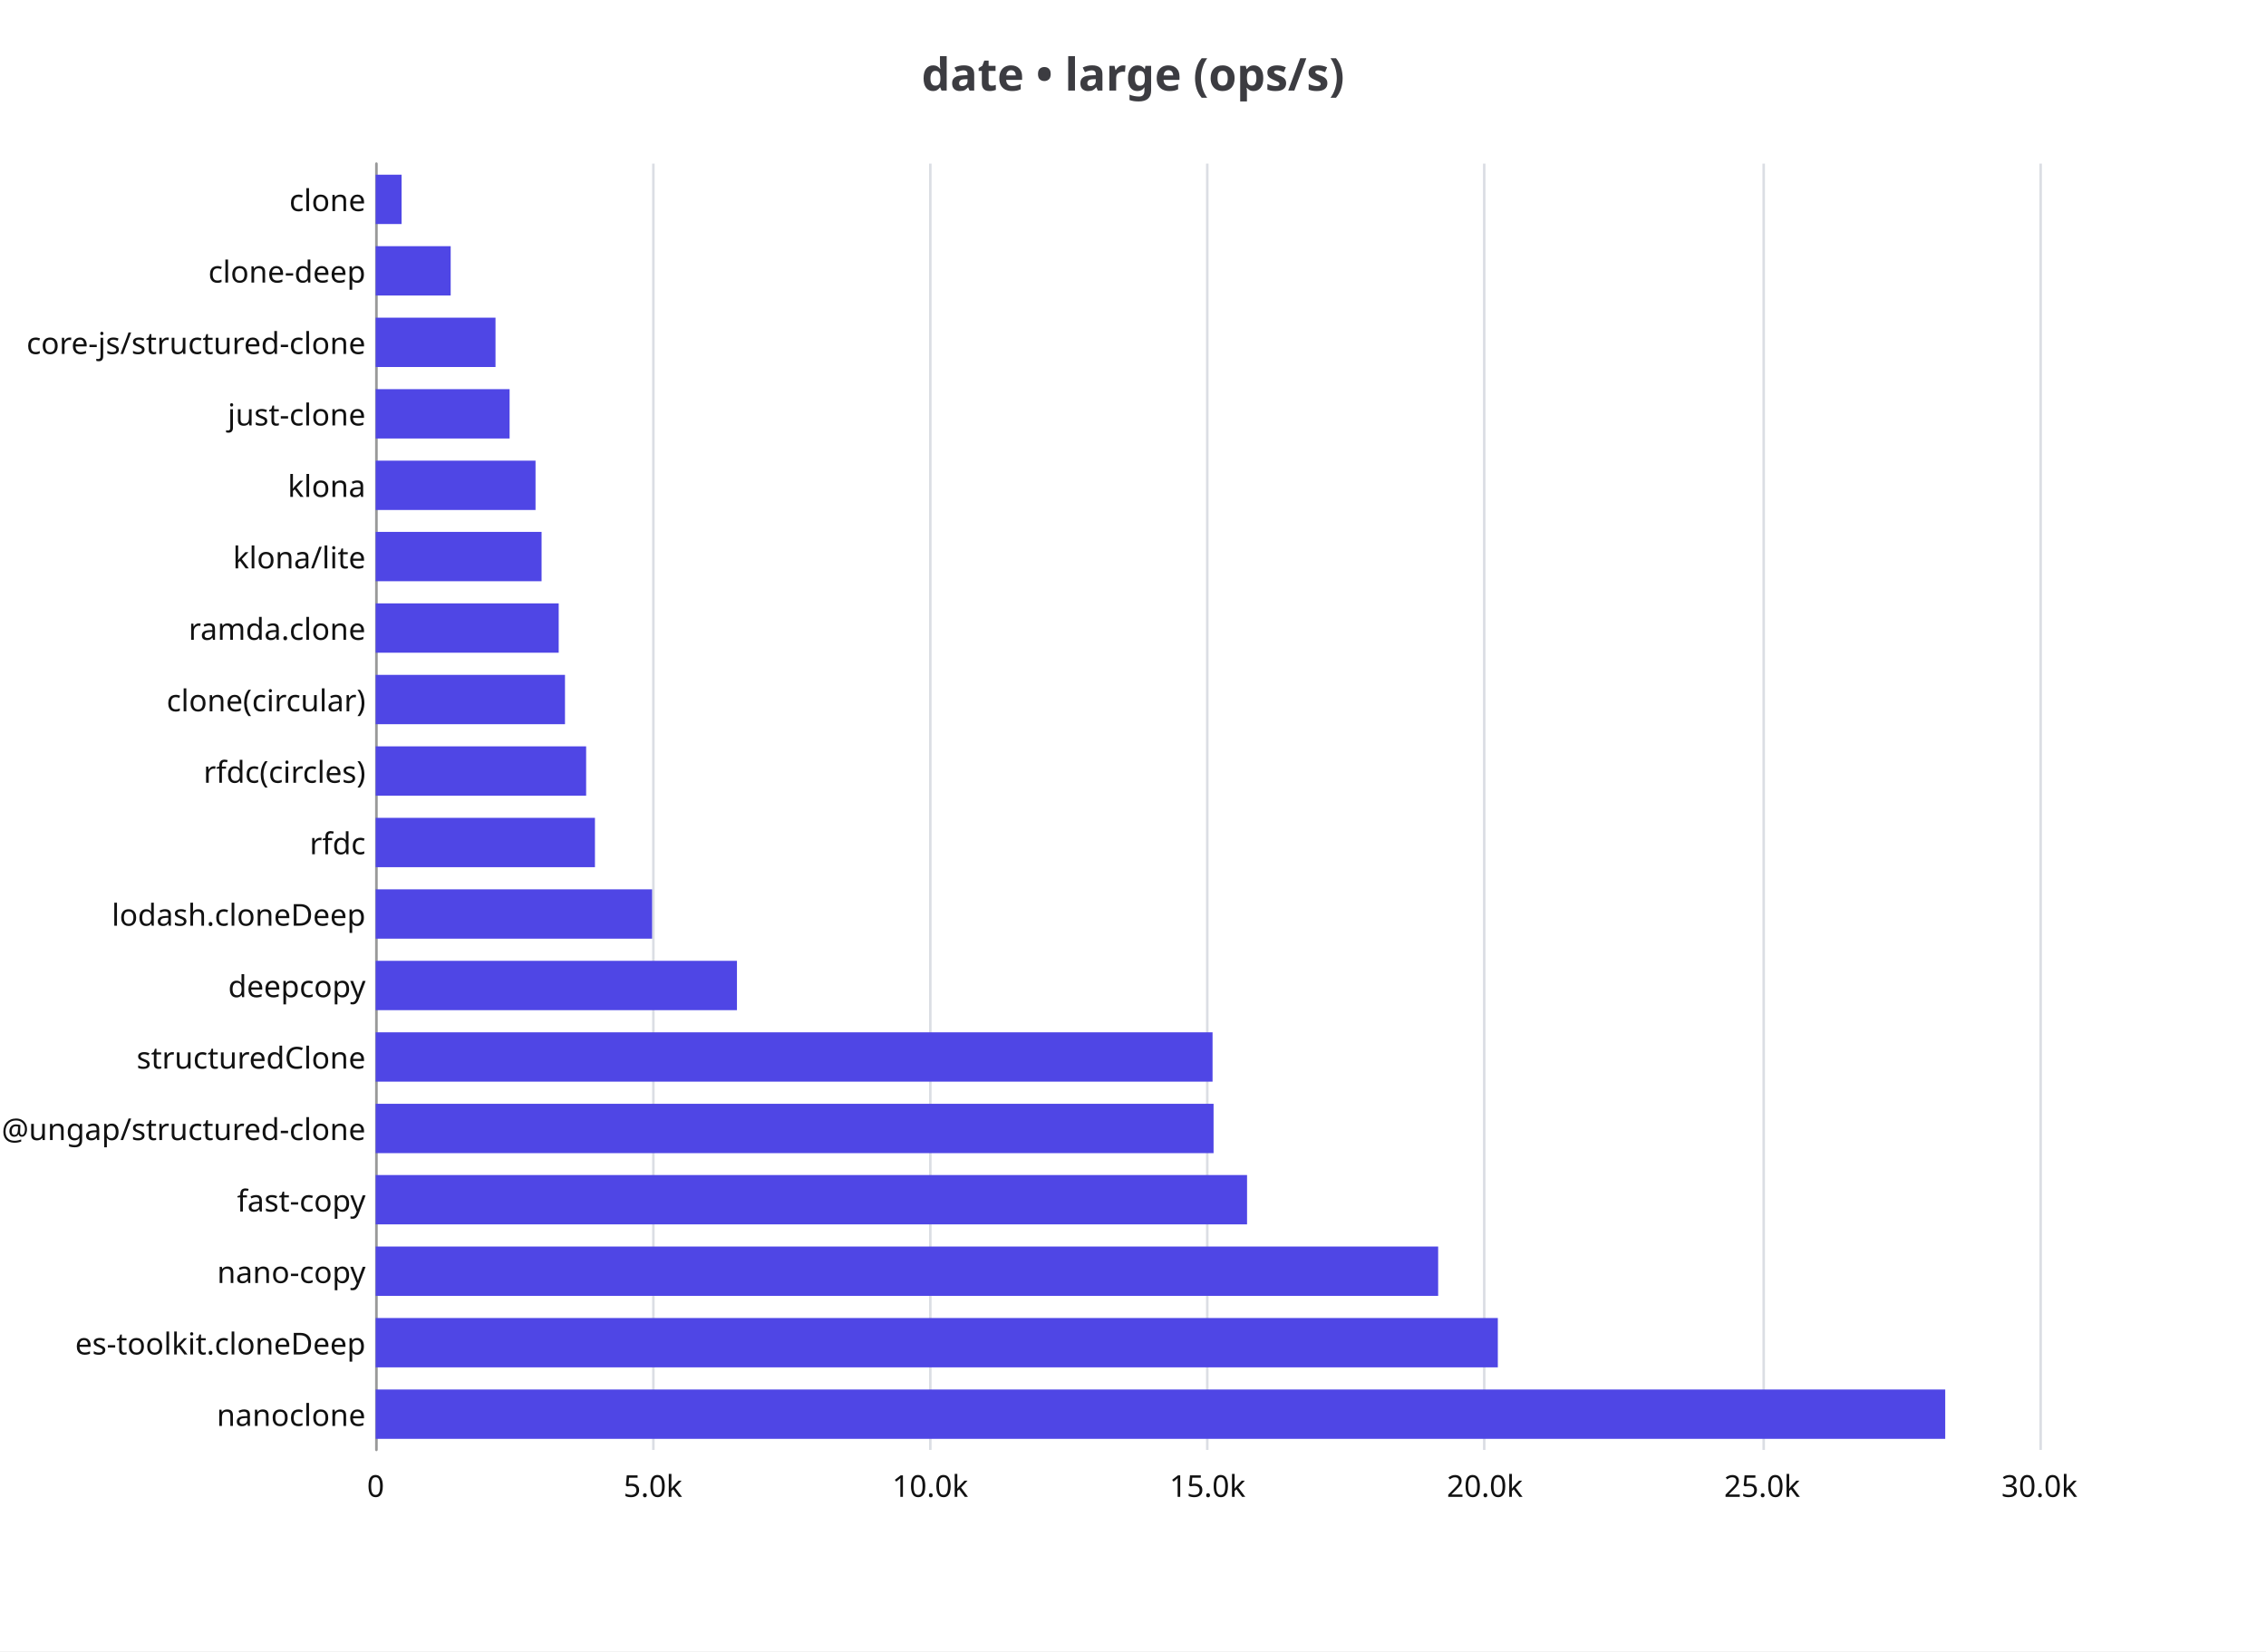
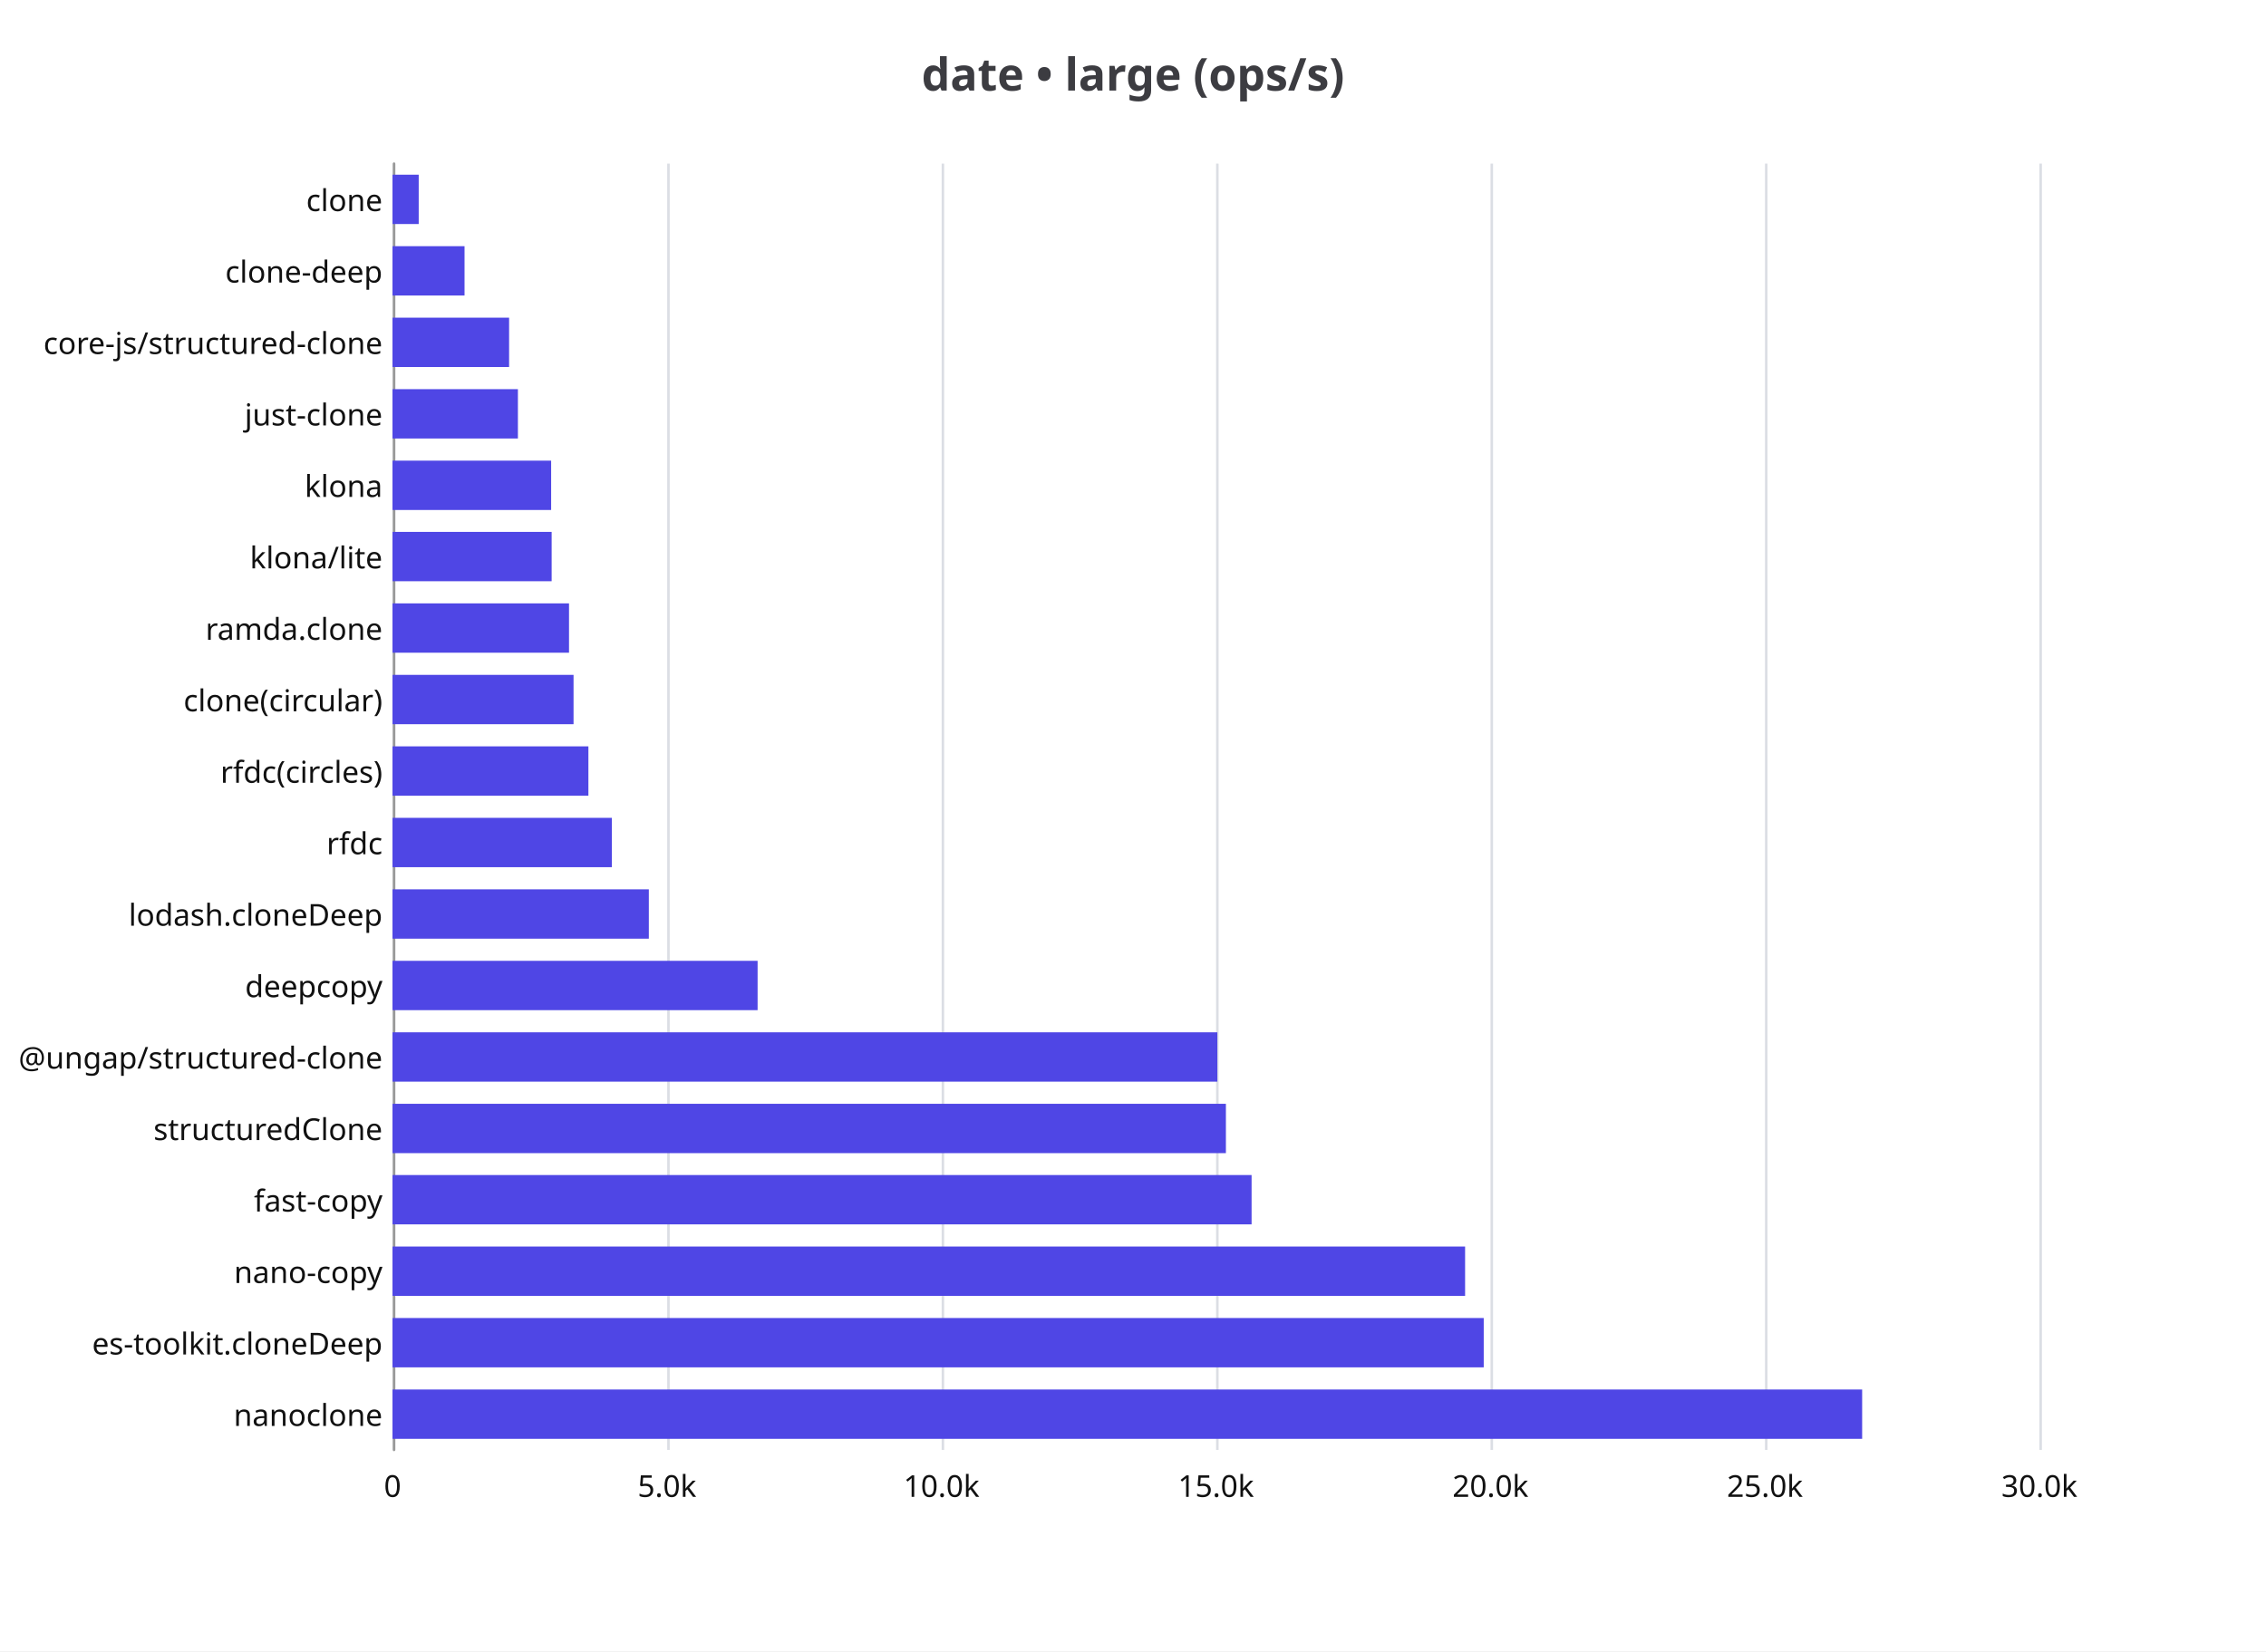
<svg xmlns="http://www.w3.org/2000/svg" width="900" height="656" version="1.1" baseProfile="full" viewBox="0 0 900 656">
  <rect width="900" height="656" x="0" y="0" fill="#ffffff" />
-   <path d="M149.5 65L149.5 576" fill="none" pointer-events="visible" stroke="#dbdee4" class="zr7-cls-14" />
-   <path d="M259.5 65L259.5 576" fill="none" pointer-events="visible" stroke="#dbdee4" class="zr7-cls-14" />
-   <path d="M369.5 65L369.5 576" fill="none" pointer-events="visible" stroke="#dbdee4" class="zr7-cls-14" />
-   <path d="M479.5 65L479.5 576" fill="none" pointer-events="visible" stroke="#dbdee4" class="zr7-cls-14" />
-   <path d="M589.5 65L589.5 576" fill="none" pointer-events="visible" stroke="#dbdee4" class="zr7-cls-14" />
-   <path d="M700.5 65L700.5 576" fill="none" pointer-events="visible" stroke="#dbdee4" class="zr7-cls-14" />
+   <path d="M156.5 65L156.5 576" fill="none" pointer-events="visible" stroke="#dbdee4" class="zr7-cls-14" />
+   <path d="M265.5 65L265.5 576" fill="none" pointer-events="visible" stroke="#dbdee4" class="zr7-cls-14" />
+   <path d="M374.5 65L374.5 576" fill="none" pointer-events="visible" stroke="#dbdee4" class="zr7-cls-14" />
+   <path d="M483.5 65L483.5 576" fill="none" pointer-events="visible" stroke="#dbdee4" class="zr7-cls-14" />
+   <path d="M592.5 65L592.5 576" fill="none" pointer-events="visible" stroke="#dbdee4" class="zr7-cls-14" />
+   <path d="M701.5 65L701.5 576" fill="none" pointer-events="visible" stroke="#dbdee4" class="zr7-cls-14" />
  <path d="M810.5 65L810.5 576" fill="none" pointer-events="visible" stroke="#dbdee4" class="zr7-cls-14" />
-   <path d="M149.5 576L149.5 65" fill="none" pointer-events="visible" stroke="#999" stroke-linecap="round" class="zr7-cls-14" />
-   <text dominant-baseline="central" text-anchor="end" style="font-size:12px;font-family:Microsoft YaHei;" xml:space="preserve" transform="translate(145.2 561.8056)" fill="#111">  nanoclone</text>
-   <text dominant-baseline="central" text-anchor="end" style="font-size:12px;font-family:Microsoft YaHei;" xml:space="preserve" transform="translate(145.2 533.4167)" fill="#111">  es-toolkit.cloneDeep</text>
-   <text dominant-baseline="central" text-anchor="end" style="font-size:12px;font-family:Microsoft YaHei;" xml:space="preserve" transform="translate(145.2 505.0278)" fill="#111">  nano-copy</text>
-   <text dominant-baseline="central" text-anchor="end" style="font-size:12px;font-family:Microsoft YaHei;" xml:space="preserve" transform="translate(145.2 476.6389)" fill="#111">  fast-copy</text>
-   <text dominant-baseline="central" text-anchor="end" style="font-size:12px;font-family:Microsoft YaHei;" xml:space="preserve" transform="translate(145.2 448.25)" fill="#111">  @ungap/structured-clone</text>
-   <text dominant-baseline="central" text-anchor="end" style="font-size:12px;font-family:Microsoft YaHei;" xml:space="preserve" transform="translate(145.2 419.8611)" fill="#111">  structuredClone</text>
-   <text dominant-baseline="central" text-anchor="end" style="font-size:12px;font-family:Microsoft YaHei;" xml:space="preserve" transform="translate(145.2 391.4722)" fill="#111">  deepcopy</text>
-   <text dominant-baseline="central" text-anchor="end" style="font-size:12px;font-family:Microsoft YaHei;" xml:space="preserve" transform="translate(145.2 363.0833)" fill="#111">  lodash.cloneDeep</text>
-   <text dominant-baseline="central" text-anchor="end" style="font-size:12px;font-family:Microsoft YaHei;" xml:space="preserve" transform="translate(145.2 334.6944)" fill="#111">  rfdc</text>
-   <text dominant-baseline="central" text-anchor="end" style="font-size:12px;font-family:Microsoft YaHei;" xml:space="preserve" transform="translate(145.2 306.3056)" fill="#111">  rfdc(circles)</text>
-   <text dominant-baseline="central" text-anchor="end" style="font-size:12px;font-family:Microsoft YaHei;" xml:space="preserve" transform="translate(145.2 277.9167)" fill="#111">  clone(circular)</text>
-   <text dominant-baseline="central" text-anchor="end" style="font-size:12px;font-family:Microsoft YaHei;" xml:space="preserve" transform="translate(145.2 249.5278)" fill="#111">  ramda.clone</text>
-   <text dominant-baseline="central" text-anchor="end" style="font-size:12px;font-family:Microsoft YaHei;" xml:space="preserve" transform="translate(145.2 221.1389)" fill="#111">  klona/lite</text>
-   <text dominant-baseline="central" text-anchor="end" style="font-size:12px;font-family:Microsoft YaHei;" xml:space="preserve" transform="translate(145.2 192.75)" fill="#111">  klona</text>
-   <text dominant-baseline="central" text-anchor="end" style="font-size:12px;font-family:Microsoft YaHei;" xml:space="preserve" transform="translate(145.2 164.3611)" fill="#111">  just-clone</text>
-   <text dominant-baseline="central" text-anchor="end" style="font-size:12px;font-family:Microsoft YaHei;" xml:space="preserve" transform="translate(145.2 135.9722)" fill="#111">  core-js/structured-clone</text>
-   <text dominant-baseline="central" text-anchor="end" style="font-size:12px;font-family:Microsoft YaHei;" xml:space="preserve" transform="translate(145.2 107.5833)" fill="#111">  clone-deep</text>
-   <text dominant-baseline="central" text-anchor="end" style="font-size:12px;font-family:Microsoft YaHei;" xml:space="preserve" transform="translate(145.2 79.1944)" fill="#111">  clone</text>
-   <text dominant-baseline="central" text-anchor="middle" style="font-size:12px;font-family:Microsoft YaHei;" y="6" transform="translate(149.2 584)" fill="#111">0</text>
-   <text dominant-baseline="central" text-anchor="middle" style="font-size:12px;font-family:Microsoft YaHei;" y="6" transform="translate(259.3333 584)" fill="#111">5.0k</text>
-   <text dominant-baseline="central" text-anchor="middle" style="font-size:12px;font-family:Microsoft YaHei;" y="6" transform="translate(369.4667 584)" fill="#111">10.0k</text>
-   <text dominant-baseline="central" text-anchor="middle" style="font-size:12px;font-family:Microsoft YaHei;" y="6" transform="translate(479.6 584)" fill="#111">15.0k</text>
-   <text dominant-baseline="central" text-anchor="middle" style="font-size:12px;font-family:Microsoft YaHei;" y="6" transform="translate(589.7333 584)" fill="#111">20.0k</text>
-   <text dominant-baseline="central" text-anchor="middle" style="font-size:12px;font-family:Microsoft YaHei;" y="6" transform="translate(699.8667 584)" fill="#111">25.0k</text>
+   <path d="M156.5 576L156.5 65" fill="none" pointer-events="visible" stroke="#999" stroke-linecap="round" class="zr7-cls-14" />
+   <text dominant-baseline="central" text-anchor="end" style="font-size:12px;font-family:Microsoft YaHei;" xml:space="preserve" transform="translate(151.92 561.8056)" fill="#111">    nanoclone</text>
+   <text dominant-baseline="central" text-anchor="end" style="font-size:12px;font-family:Microsoft YaHei;" xml:space="preserve" transform="translate(151.92 533.4167)" fill="#111">    es-toolkit.cloneDeep</text>
+   <text dominant-baseline="central" text-anchor="end" style="font-size:12px;font-family:Microsoft YaHei;" xml:space="preserve" transform="translate(151.92 505.0278)" fill="#111">    nano-copy</text>
+   <text dominant-baseline="central" text-anchor="end" style="font-size:12px;font-family:Microsoft YaHei;" xml:space="preserve" transform="translate(151.92 476.6389)" fill="#111">    fast-copy</text>
+   <text dominant-baseline="central" text-anchor="end" style="font-size:12px;font-family:Microsoft YaHei;" xml:space="preserve" transform="translate(151.92 448.25)" fill="#111">    structuredClone</text>
+   <text dominant-baseline="central" text-anchor="end" style="font-size:12px;font-family:Microsoft YaHei;" xml:space="preserve" transform="translate(151.92 419.8611)" fill="#111">    @ungap/structured-clone</text>
+   <text dominant-baseline="central" text-anchor="end" style="font-size:12px;font-family:Microsoft YaHei;" xml:space="preserve" transform="translate(151.92 391.4722)" fill="#111">    deepcopy</text>
+   <text dominant-baseline="central" text-anchor="end" style="font-size:12px;font-family:Microsoft YaHei;" xml:space="preserve" transform="translate(151.92 363.0833)" fill="#111">    lodash.cloneDeep</text>
+   <text dominant-baseline="central" text-anchor="end" style="font-size:12px;font-family:Microsoft YaHei;" xml:space="preserve" transform="translate(151.92 334.6944)" fill="#111">    rfdc</text>
+   <text dominant-baseline="central" text-anchor="end" style="font-size:12px;font-family:Microsoft YaHei;" xml:space="preserve" transform="translate(151.92 306.3056)" fill="#111">    rfdc(circles)</text>
+   <text dominant-baseline="central" text-anchor="end" style="font-size:12px;font-family:Microsoft YaHei;" xml:space="preserve" transform="translate(151.92 277.9167)" fill="#111">    clone(circular)</text>
+   <text dominant-baseline="central" text-anchor="end" style="font-size:12px;font-family:Microsoft YaHei;" xml:space="preserve" transform="translate(151.92 249.5278)" fill="#111">    ramda.clone</text>
+   <text dominant-baseline="central" text-anchor="end" style="font-size:12px;font-family:Microsoft YaHei;" xml:space="preserve" transform="translate(151.92 221.1389)" fill="#111">    klona/lite</text>
+   <text dominant-baseline="central" text-anchor="end" style="font-size:12px;font-family:Microsoft YaHei;" xml:space="preserve" transform="translate(151.92 192.75)" fill="#111">    klona</text>
+   <text dominant-baseline="central" text-anchor="end" style="font-size:12px;font-family:Microsoft YaHei;" xml:space="preserve" transform="translate(151.92 164.3611)" fill="#111">    just-clone</text>
+   <text dominant-baseline="central" text-anchor="end" style="font-size:12px;font-family:Microsoft YaHei;" xml:space="preserve" transform="translate(151.92 135.9722)" fill="#111">    core-js/structured-clone</text>
+   <text dominant-baseline="central" text-anchor="end" style="font-size:12px;font-family:Microsoft YaHei;" xml:space="preserve" transform="translate(151.92 107.5833)" fill="#111">    clone-deep</text>
+   <text dominant-baseline="central" text-anchor="end" style="font-size:12px;font-family:Microsoft YaHei;" xml:space="preserve" transform="translate(151.92 79.1944)" fill="#111">    clone</text>
+   <text dominant-baseline="central" text-anchor="middle" style="font-size:12px;font-family:Microsoft YaHei;" y="6" transform="translate(155.92 584)" fill="#111">0</text>
+   <text dominant-baseline="central" text-anchor="middle" style="font-size:12px;font-family:Microsoft YaHei;" y="6" transform="translate(264.9333 584)" fill="#111">5.0k</text>
+   <text dominant-baseline="central" text-anchor="middle" style="font-size:12px;font-family:Microsoft YaHei;" y="6" transform="translate(373.9467 584)" fill="#111">10.0k</text>
+   <text dominant-baseline="central" text-anchor="middle" style="font-size:12px;font-family:Microsoft YaHei;" y="6" transform="translate(482.96 584)" fill="#111">15.0k</text>
+   <text dominant-baseline="central" text-anchor="middle" style="font-size:12px;font-family:Microsoft YaHei;" y="6" transform="translate(591.9733 584)" fill="#111">20.0k</text>
+   <text dominant-baseline="central" text-anchor="middle" style="font-size:12px;font-family:Microsoft YaHei;" y="6" transform="translate(700.9867 584)" fill="#111">25.0k</text>
  <text dominant-baseline="central" text-anchor="middle" style="font-size:12px;font-family:Microsoft YaHei;" y="6" transform="translate(810 584)" fill="#111">30.0k</text>
-   <path d="M149.2 552l623.4 0l0 19.6l-623.4 0Z" fill="#4F46E5" ecmeta_series_index="0" ecmeta_data_index="0" ecmeta_ssr_type="chart" class="zr7-cls-15" />
-   <path d="M149.2 523.6l445.7 0l0 19.6l-445.7 0Z" fill="#4F46E5" ecmeta_series_index="0" ecmeta_data_index="1" ecmeta_ssr_type="chart" class="zr7-cls-15" />
-   <path d="M149.2 495.2l422 0l0 19.6l-422 0Z" fill="#4F46E5" ecmeta_series_index="0" ecmeta_data_index="2" ecmeta_ssr_type="chart" class="zr7-cls-15" />
-   <path d="M149.2 466.8l346.1 0l0 19.6l-346.1 0Z" fill="#4F46E5" ecmeta_series_index="0" ecmeta_data_index="3" ecmeta_ssr_type="chart" class="zr7-cls-15" />
-   <path d="M149.2 438.5l332.8 0l0 19.6l-332.8 0Z" fill="#4F46E5" ecmeta_series_index="0" ecmeta_data_index="4" ecmeta_ssr_type="chart" class="zr7-cls-15" />
-   <path d="M149.2 410.1l332.4 0l0 19.6l-332.4 0Z" fill="#4F46E5" ecmeta_series_index="0" ecmeta_data_index="5" ecmeta_ssr_type="chart" class="zr7-cls-15" />
-   <path d="M149.2 381.7l143.5 0l0 19.6l-143.5 0Z" fill="#4F46E5" ecmeta_series_index="0" ecmeta_data_index="6" ecmeta_ssr_type="chart" class="zr7-cls-15" />
-   <path d="M149.2 353.3l109.8 0l0 19.6l-109.8 0Z" fill="#4F46E5" ecmeta_series_index="0" ecmeta_data_index="7" ecmeta_ssr_type="chart" class="zr7-cls-15" />
-   <path d="M149.2 324.9l87.1 0l0 19.6l-87.1 0Z" fill="#4F46E5" ecmeta_series_index="0" ecmeta_data_index="8" ecmeta_ssr_type="chart" class="zr7-cls-15" />
-   <path d="M149.2 296.5l83.6 0l0 19.6l-83.6 0Z" fill="#4F46E5" ecmeta_series_index="0" ecmeta_data_index="9" ecmeta_ssr_type="chart" class="zr7-cls-15" />
-   <path d="M149.2 268.1l75.2 0l0 19.6l-75.2 0Z" fill="#4F46E5" ecmeta_series_index="0" ecmeta_data_index="10" ecmeta_ssr_type="chart" class="zr7-cls-15" />
-   <path d="M149.2 239.7l72.7 0l0 19.6l-72.7 0Z" fill="#4F46E5" ecmeta_series_index="0" ecmeta_data_index="11" ecmeta_ssr_type="chart" class="zr7-cls-15" />
-   <path d="M149.2 211.3l65.9 0l0 19.6l-65.9 0Z" fill="#4F46E5" ecmeta_series_index="0" ecmeta_data_index="12" ecmeta_ssr_type="chart" class="zr7-cls-15" />
-   <path d="M149.2 183l63.5 0l0 19.6l-63.5 0Z" fill="#4F46E5" ecmeta_series_index="0" ecmeta_data_index="13" ecmeta_ssr_type="chart" class="zr7-cls-15" />
-   <path d="M149.2 154.6l53.2 0l0 19.6l-53.2 0Z" fill="#4F46E5" ecmeta_series_index="0" ecmeta_data_index="14" ecmeta_ssr_type="chart" class="zr7-cls-15" />
-   <path d="M149.2 126.2l47.6 0l0 19.6l-47.6 0Z" fill="#4F46E5" ecmeta_series_index="0" ecmeta_data_index="15" ecmeta_ssr_type="chart" class="zr7-cls-15" />
-   <path d="M149.2 97.8l29.8 0l0 19.6l-29.8 0Z" fill="#4F46E5" ecmeta_series_index="0" ecmeta_data_index="16" ecmeta_ssr_type="chart" class="zr7-cls-15" />
-   <path d="M149.2 69.4l10.3 0l0 19.6l-10.3 0Z" fill="#4F46E5" ecmeta_series_index="0" ecmeta_data_index="17" ecmeta_ssr_type="chart" class="zr7-cls-15" />
+   <path d="M155.9 552l583.7 0l0 19.6l-583.7 0Z" fill="#4F46E5" ecmeta_series_index="0" ecmeta_data_index="0" ecmeta_ssr_type="chart" class="zr7-cls-15" />
+   <path d="M155.9 523.6l433.4 0l0 19.6l-433.4 0Z" fill="#4F46E5" ecmeta_series_index="0" ecmeta_data_index="1" ecmeta_ssr_type="chart" class="zr7-cls-15" />
+   <path d="M155.9 495.2l426 0l0 19.6l-426 0Z" fill="#4F46E5" ecmeta_series_index="0" ecmeta_data_index="2" ecmeta_ssr_type="chart" class="zr7-cls-15" />
+   <path d="M155.9 466.8l341.2 0l0 19.6l-341.2 0Z" fill="#4F46E5" ecmeta_series_index="0" ecmeta_data_index="3" ecmeta_ssr_type="chart" class="zr7-cls-15" />
+   <path d="M155.9 438.5l331 0l0 19.6l-331 0Z" fill="#4F46E5" ecmeta_series_index="0" ecmeta_data_index="4" ecmeta_ssr_type="chart" class="zr7-cls-15" />
+   <path d="M155.9 410.1l327.6 0l0 19.6l-327.6 0Z" fill="#4F46E5" ecmeta_series_index="0" ecmeta_data_index="5" ecmeta_ssr_type="chart" class="zr7-cls-15" />
+   <path d="M155.9 381.7l145 0l0 19.6l-145 0Z" fill="#4F46E5" ecmeta_series_index="0" ecmeta_data_index="6" ecmeta_ssr_type="chart" class="zr7-cls-15" />
+   <path d="M155.9 353.3l101.8 0l0 19.6l-101.8 0Z" fill="#4F46E5" ecmeta_series_index="0" ecmeta_data_index="7" ecmeta_ssr_type="chart" class="zr7-cls-15" />
+   <path d="M155.9 324.9l87.1 0l0 19.6l-87.1 0Z" fill="#4F46E5" ecmeta_series_index="0" ecmeta_data_index="8" ecmeta_ssr_type="chart" class="zr7-cls-15" />
+   <path d="M155.9 296.5l77.8 0l0 19.6l-77.8 0Z" fill="#4F46E5" ecmeta_series_index="0" ecmeta_data_index="9" ecmeta_ssr_type="chart" class="zr7-cls-15" />
+   <path d="M155.9 268.1l71.9 0l0 19.6l-71.9 0Z" fill="#4F46E5" ecmeta_series_index="0" ecmeta_data_index="10" ecmeta_ssr_type="chart" class="zr7-cls-15" />
+   <path d="M155.9 239.7l70.1 0l0 19.6l-70.1 0Z" fill="#4F46E5" ecmeta_series_index="0" ecmeta_data_index="11" ecmeta_ssr_type="chart" class="zr7-cls-15" />
+   <path d="M155.9 211.3l63.2 0l0 19.6l-63.2 0Z" fill="#4F46E5" ecmeta_series_index="0" ecmeta_data_index="12" ecmeta_ssr_type="chart" class="zr7-cls-15" />
+   <path d="M155.9 183l63 0l0 19.6l-63 0Z" fill="#4F46E5" ecmeta_series_index="0" ecmeta_data_index="13" ecmeta_ssr_type="chart" class="zr7-cls-15" />
+   <path d="M155.9 154.6l49.8 0l0 19.6l-49.8 0Z" fill="#4F46E5" ecmeta_series_index="0" ecmeta_data_index="14" ecmeta_ssr_type="chart" class="zr7-cls-15" />
+   <path d="M155.9 126.2l46.3 0l0 19.6l-46.3 0Z" fill="#4F46E5" ecmeta_series_index="0" ecmeta_data_index="15" ecmeta_ssr_type="chart" class="zr7-cls-15" />
+   <path d="M155.9 97.8l28.6 0l0 19.6l-28.6 0Z" fill="#4F46E5" ecmeta_series_index="0" ecmeta_data_index="16" ecmeta_ssr_type="chart" class="zr7-cls-15" />
+   <path d="M155.9 69.4l10.4 0l0 19.6l-10.4 0Z" fill="#4F46E5" ecmeta_series_index="0" ecmeta_data_index="17" ecmeta_ssr_type="chart" class="zr7-cls-15" />
  <path d="M-86.8 -5l173.6 0l0 28l-173.6 0Z" transform="translate(450 20)" fill="rgb(0,0,0)" fill-opacity="0" stroke="#3c3c41" stroke-width="0" class="zr7-cls-14" />
  <text dominant-baseline="central" text-anchor="middle" style="font-size:18px;font-family:Microsoft YaHei;font-weight:bold;" xml:space="preserve" y="9" transform="translate(450 20)" fill="#3c3c41">date • large (ops/s)</text>
  <style>
.zr7-cls-14:hover {
pointer-events:none;
}
.zr7-cls-15:hover {
cursor:pointer;
fill:rgba(86,77,251,1);
}



</style>
</svg>
